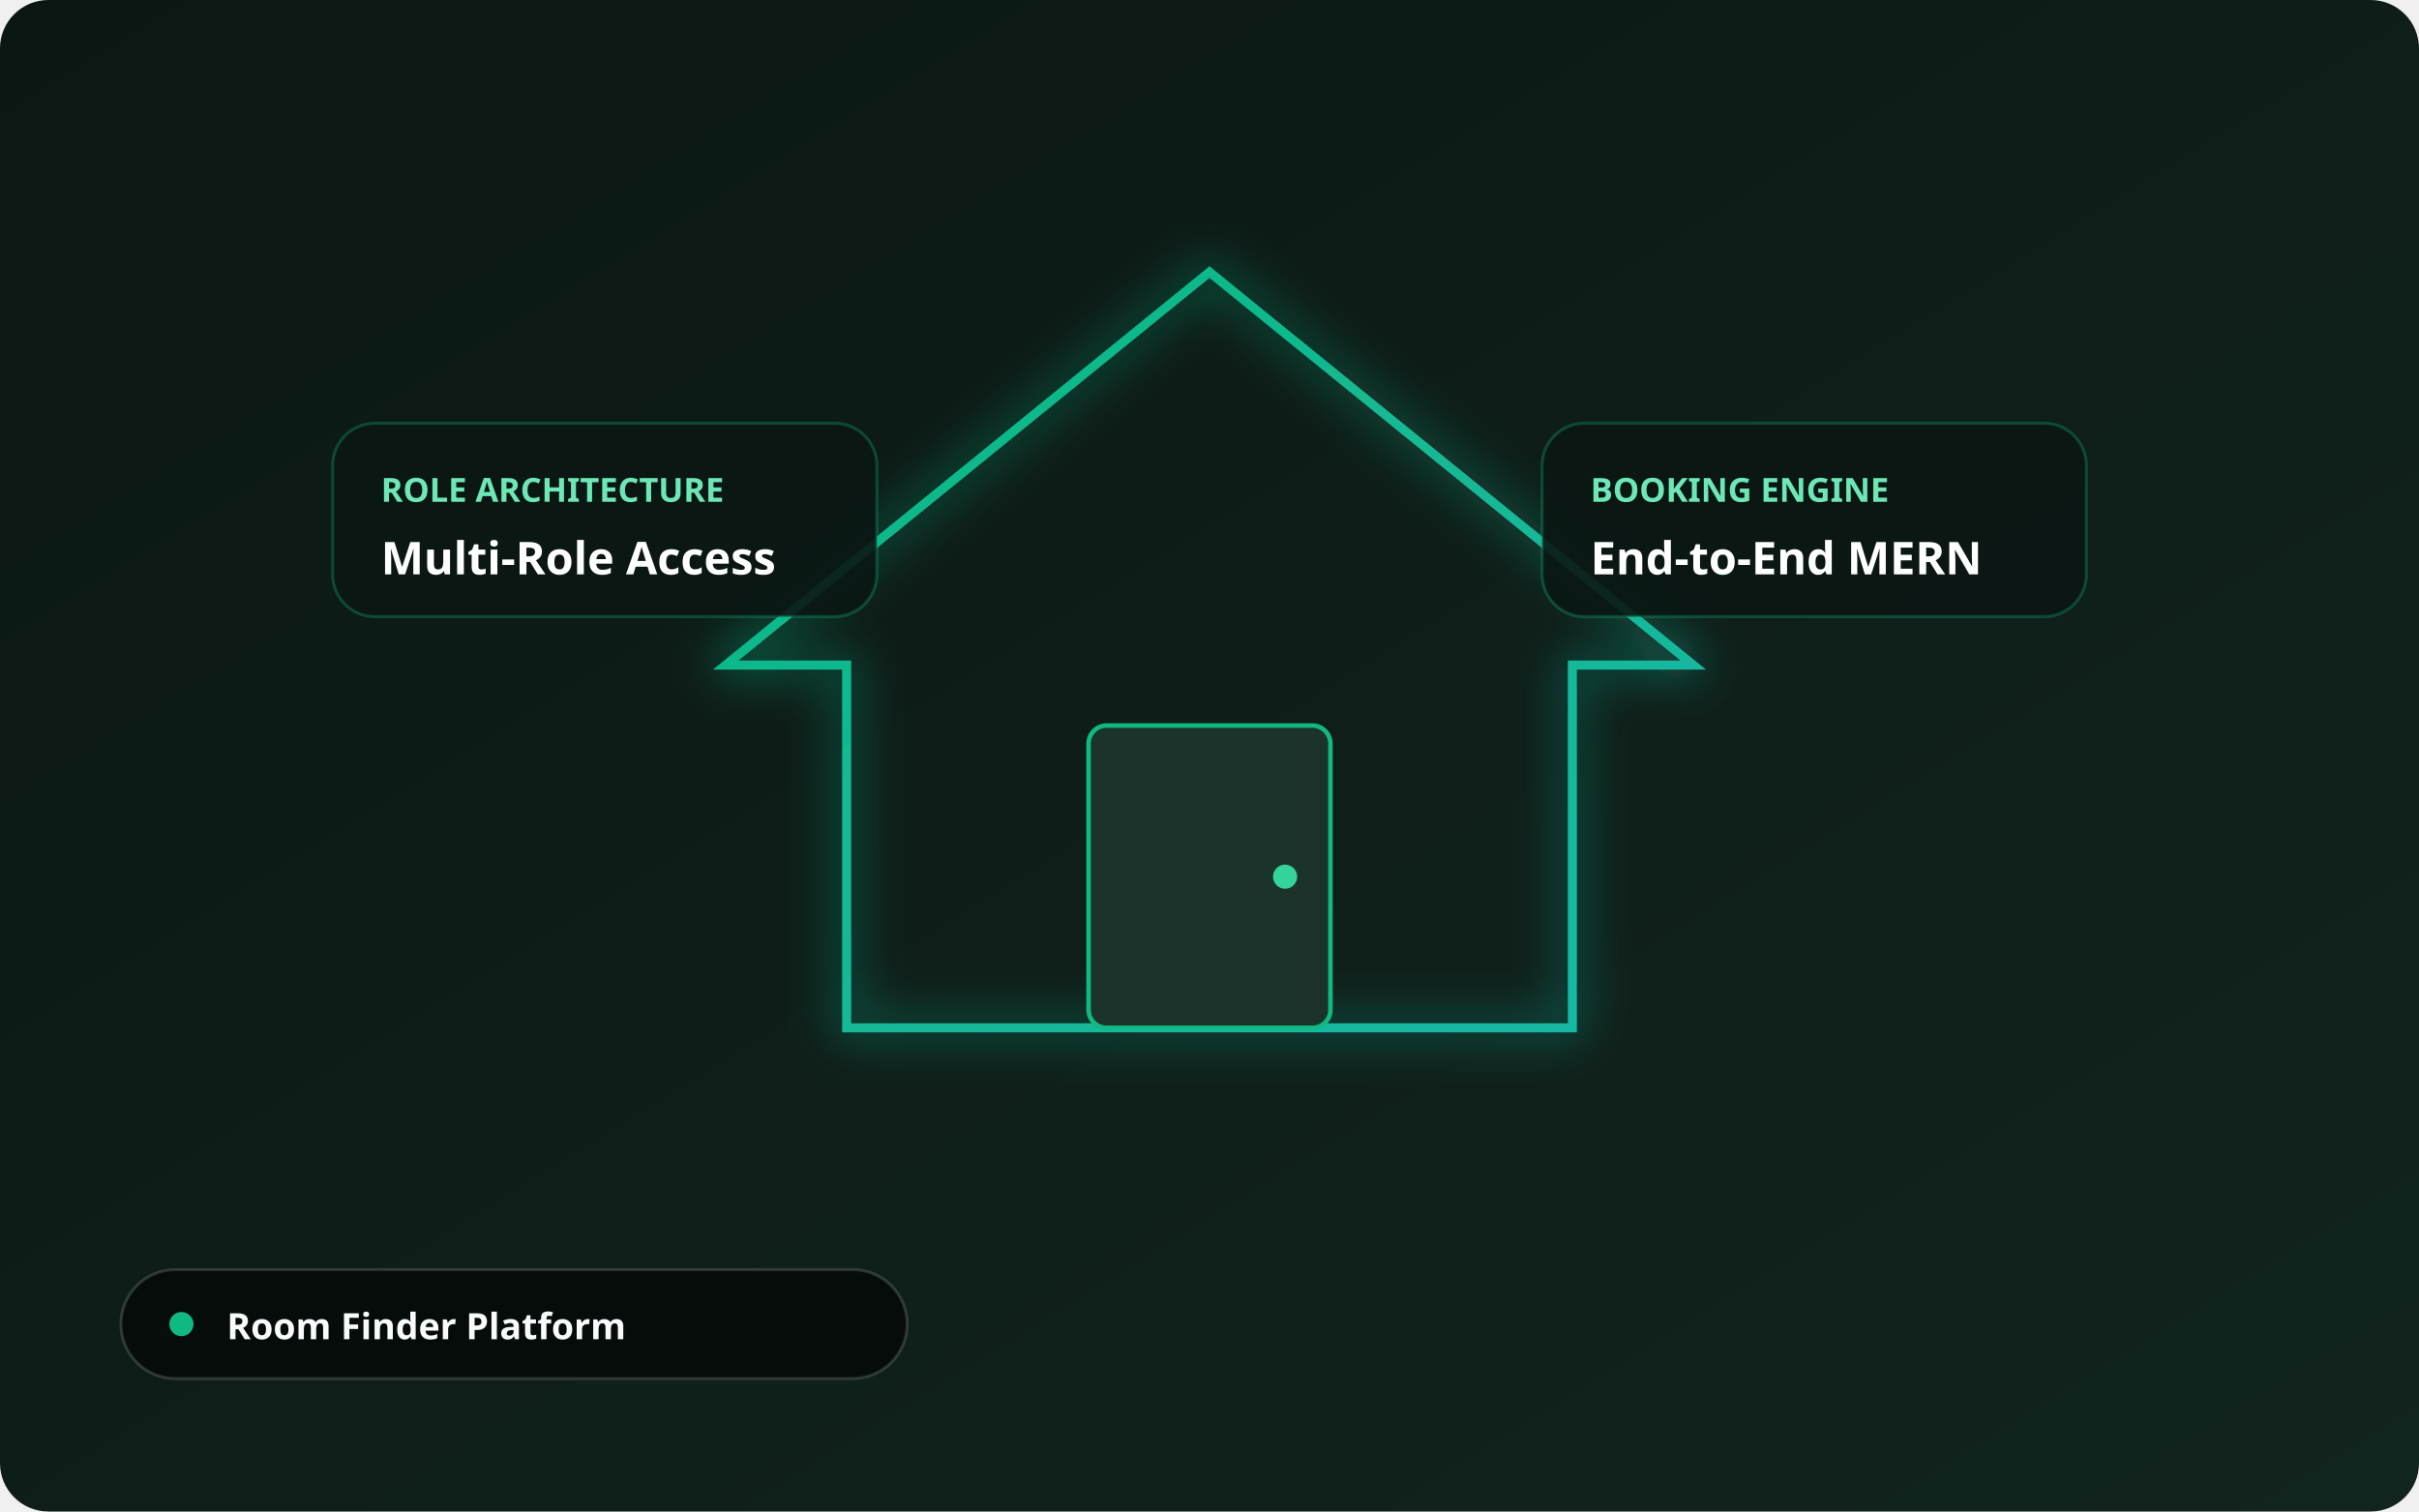
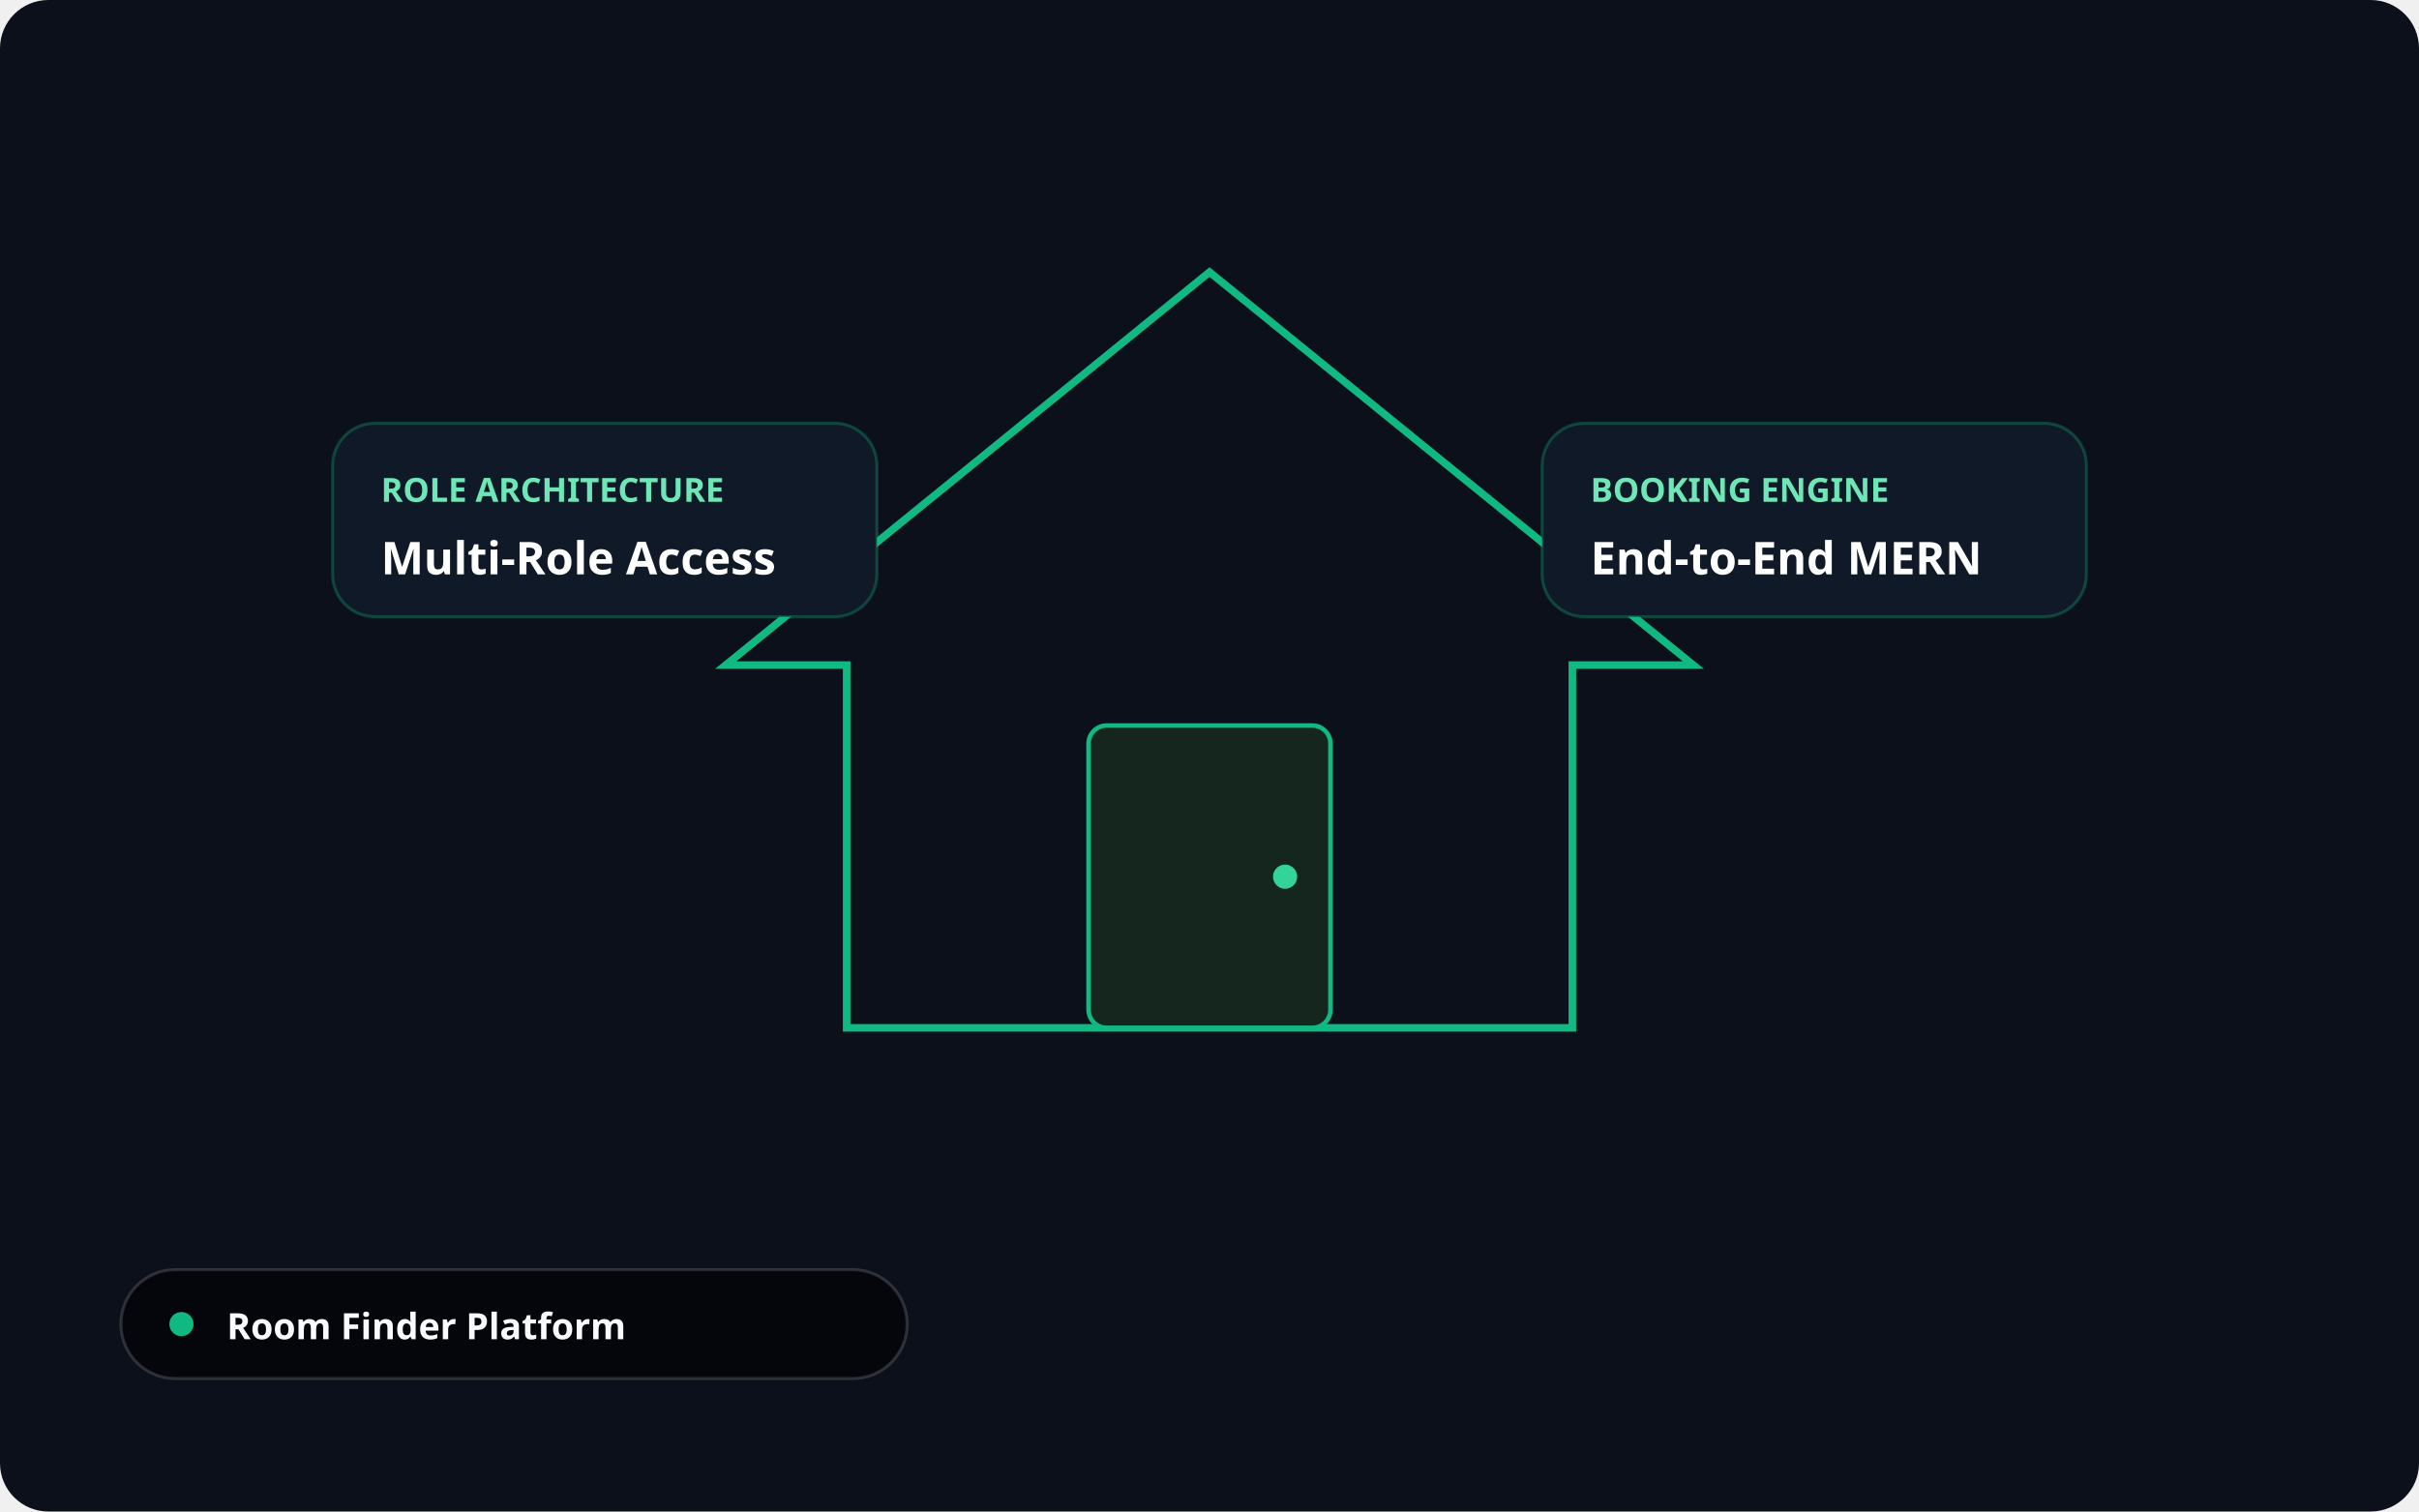
<svg xmlns="http://www.w3.org/2000/svg" viewBox="0 0 800 500" width="100%" height="100%">
-   <defs>
-     <linearGradient id="bgRF" x1="0%" y1="0%" x2="100%" y2="100%">
-       <stop offset="0%" stop-color="#0b1713" />
-       <stop offset="100%" stop-color="#12241e" />
-     </linearGradient>
-     <linearGradient id="emeraldTeal" x1="0%" y1="0%" x2="100%" y2="100%">
-       <stop offset="0%" stop-color="#10B981" />
-       <stop offset="100%" stop-color="#14B8A6" />
-     </linearGradient>
-     <filter id="glowRF" x="-20%" y="-20%" width="140%" height="140%">
-       <feGaussianBlur stdDeviation="8" result="blur" />
-       <feComposite in="SourceGraphic" in2="blur" operator="over" />
-     </filter>
-   </defs>
-   <rect width="800" height="500" rx="16" fill="url(#bgRF)" />
-   <polygon points="400,90 560,220 520,220 520,340 280,340 280,220 240,220" fill="none" stroke="url(#emeraldTeal)" stroke-width="3" filter="url(#glowRF)" />
-   <rect x="360" y="240" width="80" height="100" rx="6" fill="#1b332b" stroke="#10B981" stroke-width="1.5" />
+   <rect width="800" height="500" rx="16" fill="#0c101b" />
+   <polygon points="400,90 560,220 520,220 520,340 280,340 280,220 240,220" fill="none" stroke="#10B981" stroke-width="2.5" />
+   <rect x="360" y="240" width="80" height="100" rx="6" fill="#14261e" stroke="#10B981" stroke-width="1.5" />
  <circle cx="425" cy="290" r="4" fill="#34D399" />
  <g transform="translate(110, 140)">
-     <rect width="180" height="64" rx="14" fill="rgba(11,23,19,0.9)" stroke="rgba(16,185,129,0.3)" />
+     <rect width="180" height="64" rx="14" fill="#101927" stroke="rgba(16,185,129,0.3)" />
    <text x="16" y="26" fill="#6EE7B7" font-family="system-ui, sans-serif" font-size="11" font-weight="600">ROLE ARCHITECTURE</text>
    <text x="16" y="50" fill="#FFFFFF" font-family="system-ui, sans-serif" font-size="15" font-weight="700">Multi-Role Access</text>
  </g>
  <g transform="translate(510, 140)">
-     <rect width="180" height="64" rx="14" fill="rgba(11,23,19,0.9)" stroke="rgba(16,185,129,0.3)" />
+     <rect width="180" height="64" rx="14" fill="#101927" stroke="rgba(16,185,129,0.3)" />
    <text x="16" y="26" fill="#6EE7B7" font-family="system-ui, sans-serif" font-size="11" font-weight="600">BOOKING ENGINE</text>
    <text x="16" y="50" fill="#FFFFFF" font-family="system-ui, sans-serif" font-size="15" font-weight="700">End-to-End MERN</text>
  </g>
  <g transform="translate(40, 420)">
    <rect width="260" height="36" rx="18" fill="rgba(0,0,0,0.6)" stroke="rgba(255,255,255,0.15)" />
    <circle cx="20" cy="18" r="4" fill="#10B981" />
    <text x="35" y="23" fill="#F8FAFC" font-family="system-ui, sans-serif" font-size="12" font-weight="600">Room Finder Platform</text>
  </g>
</svg>
